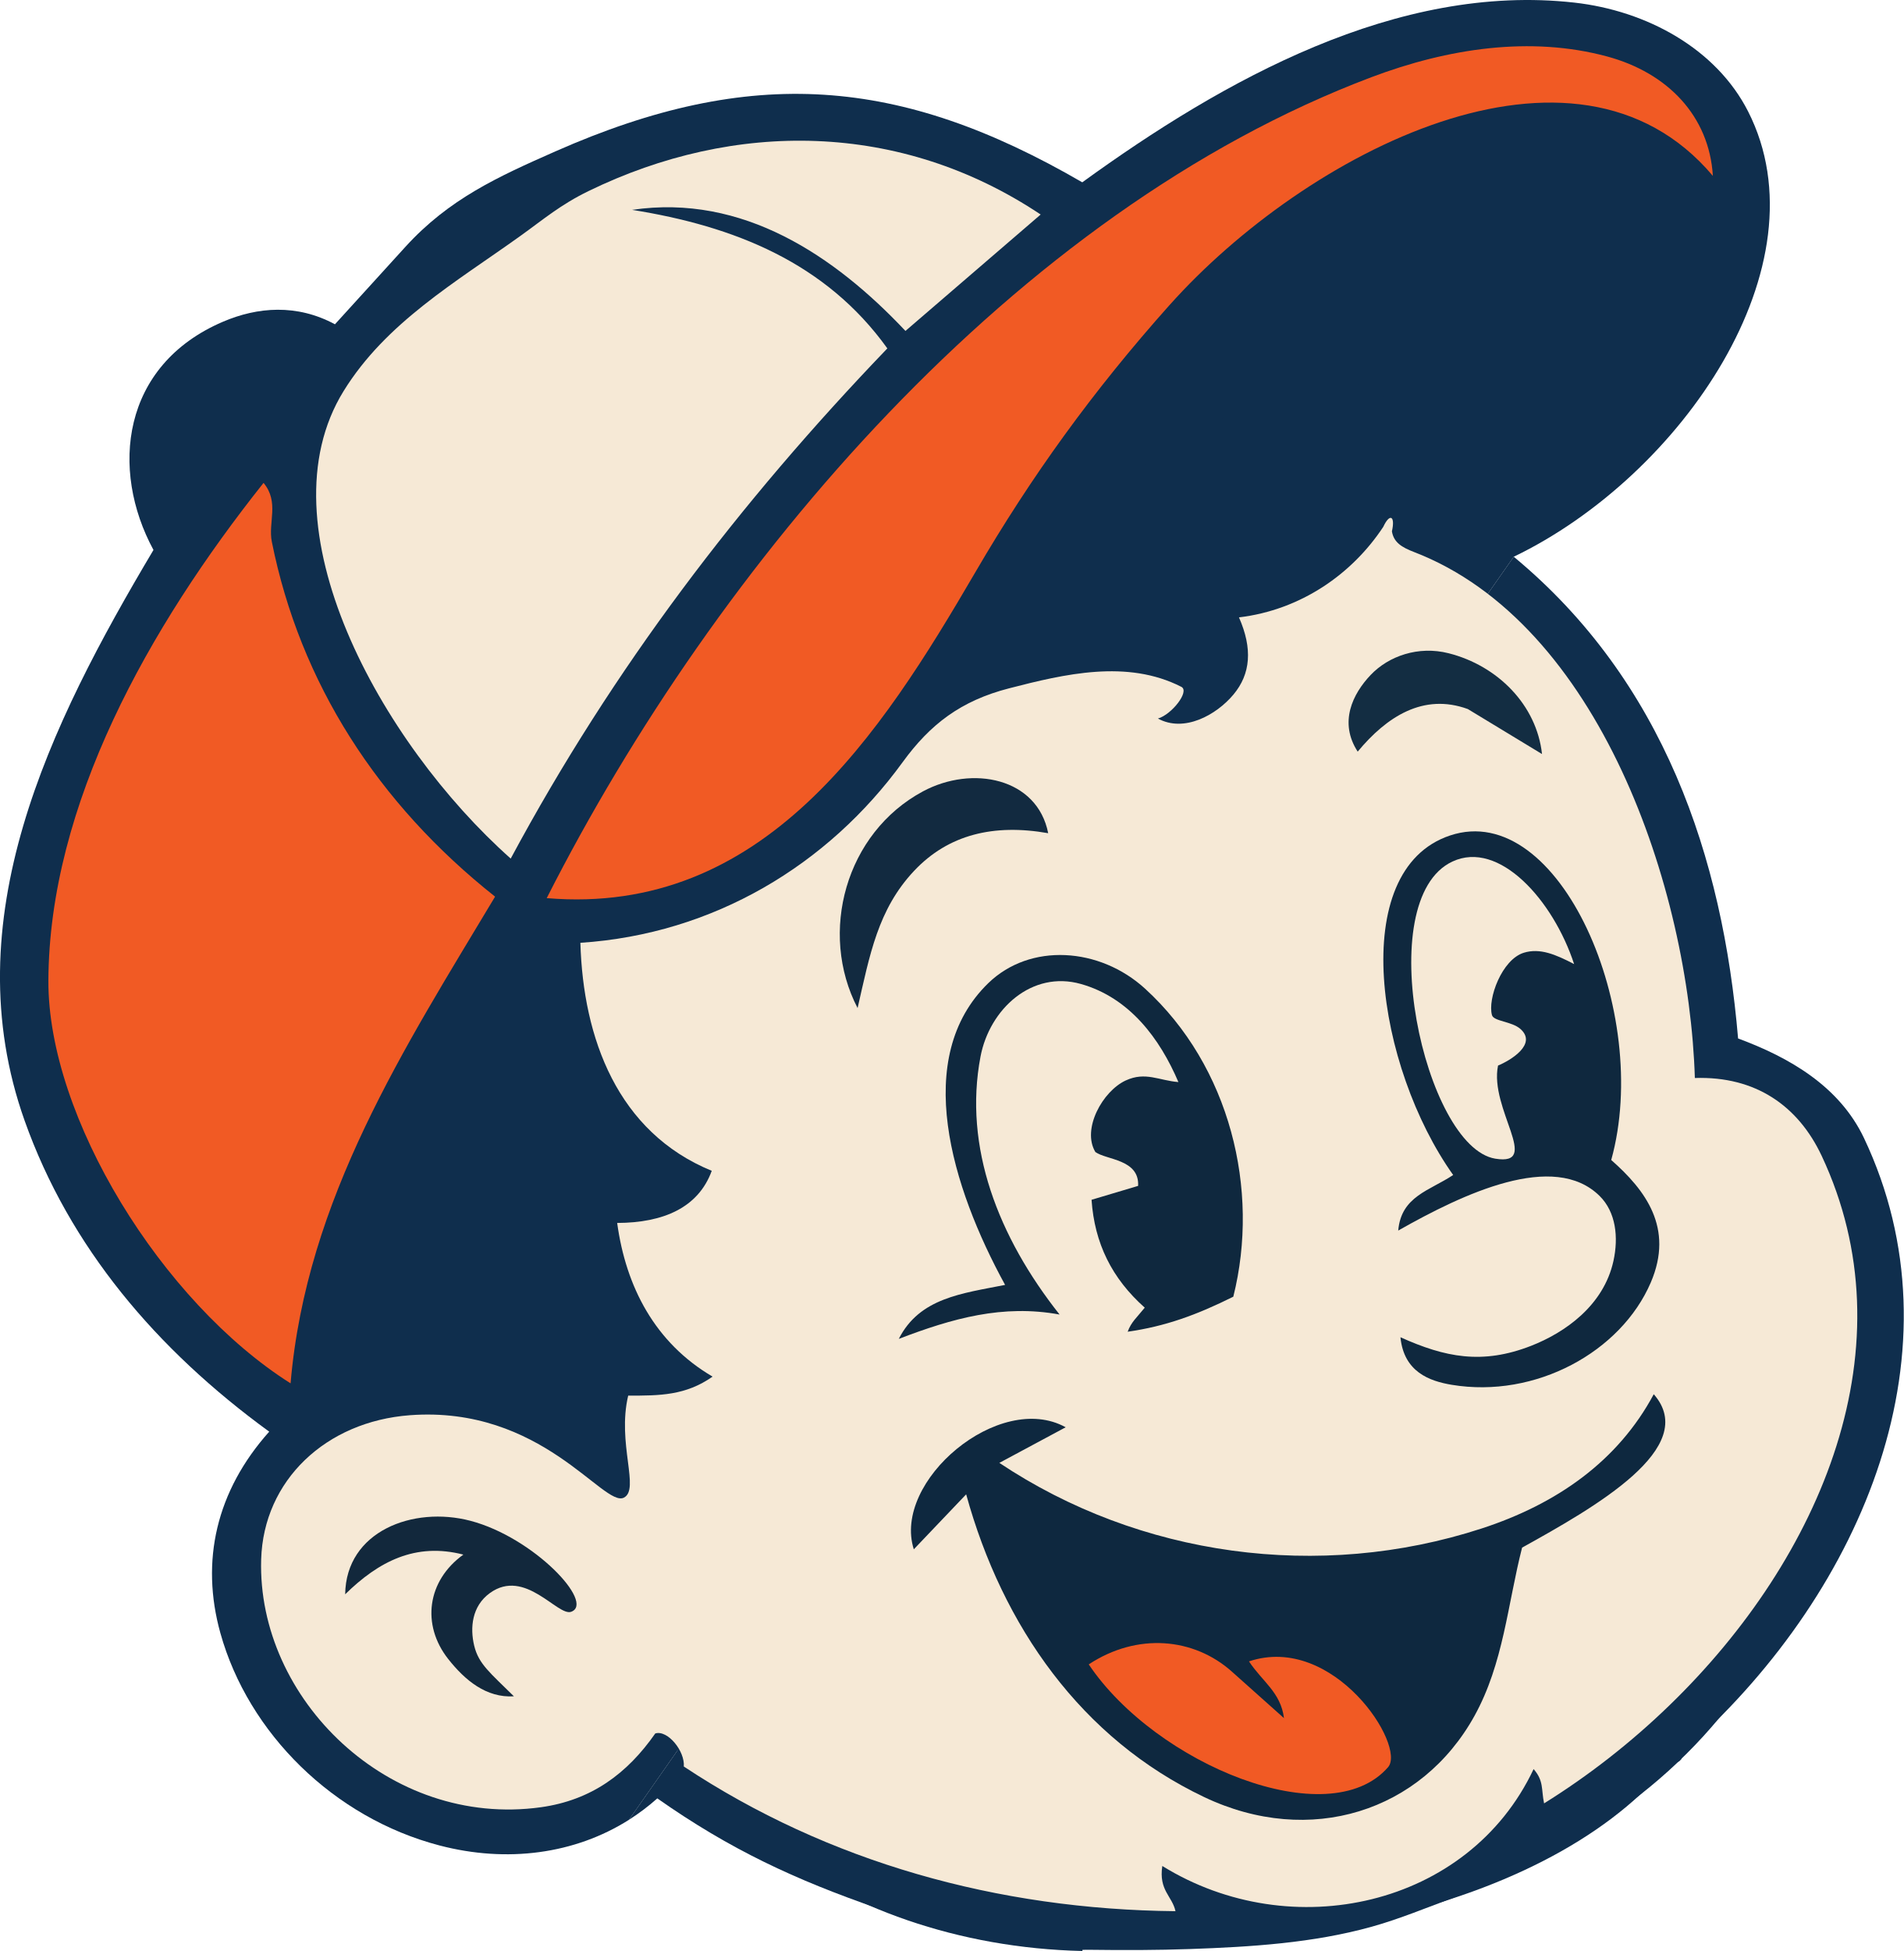
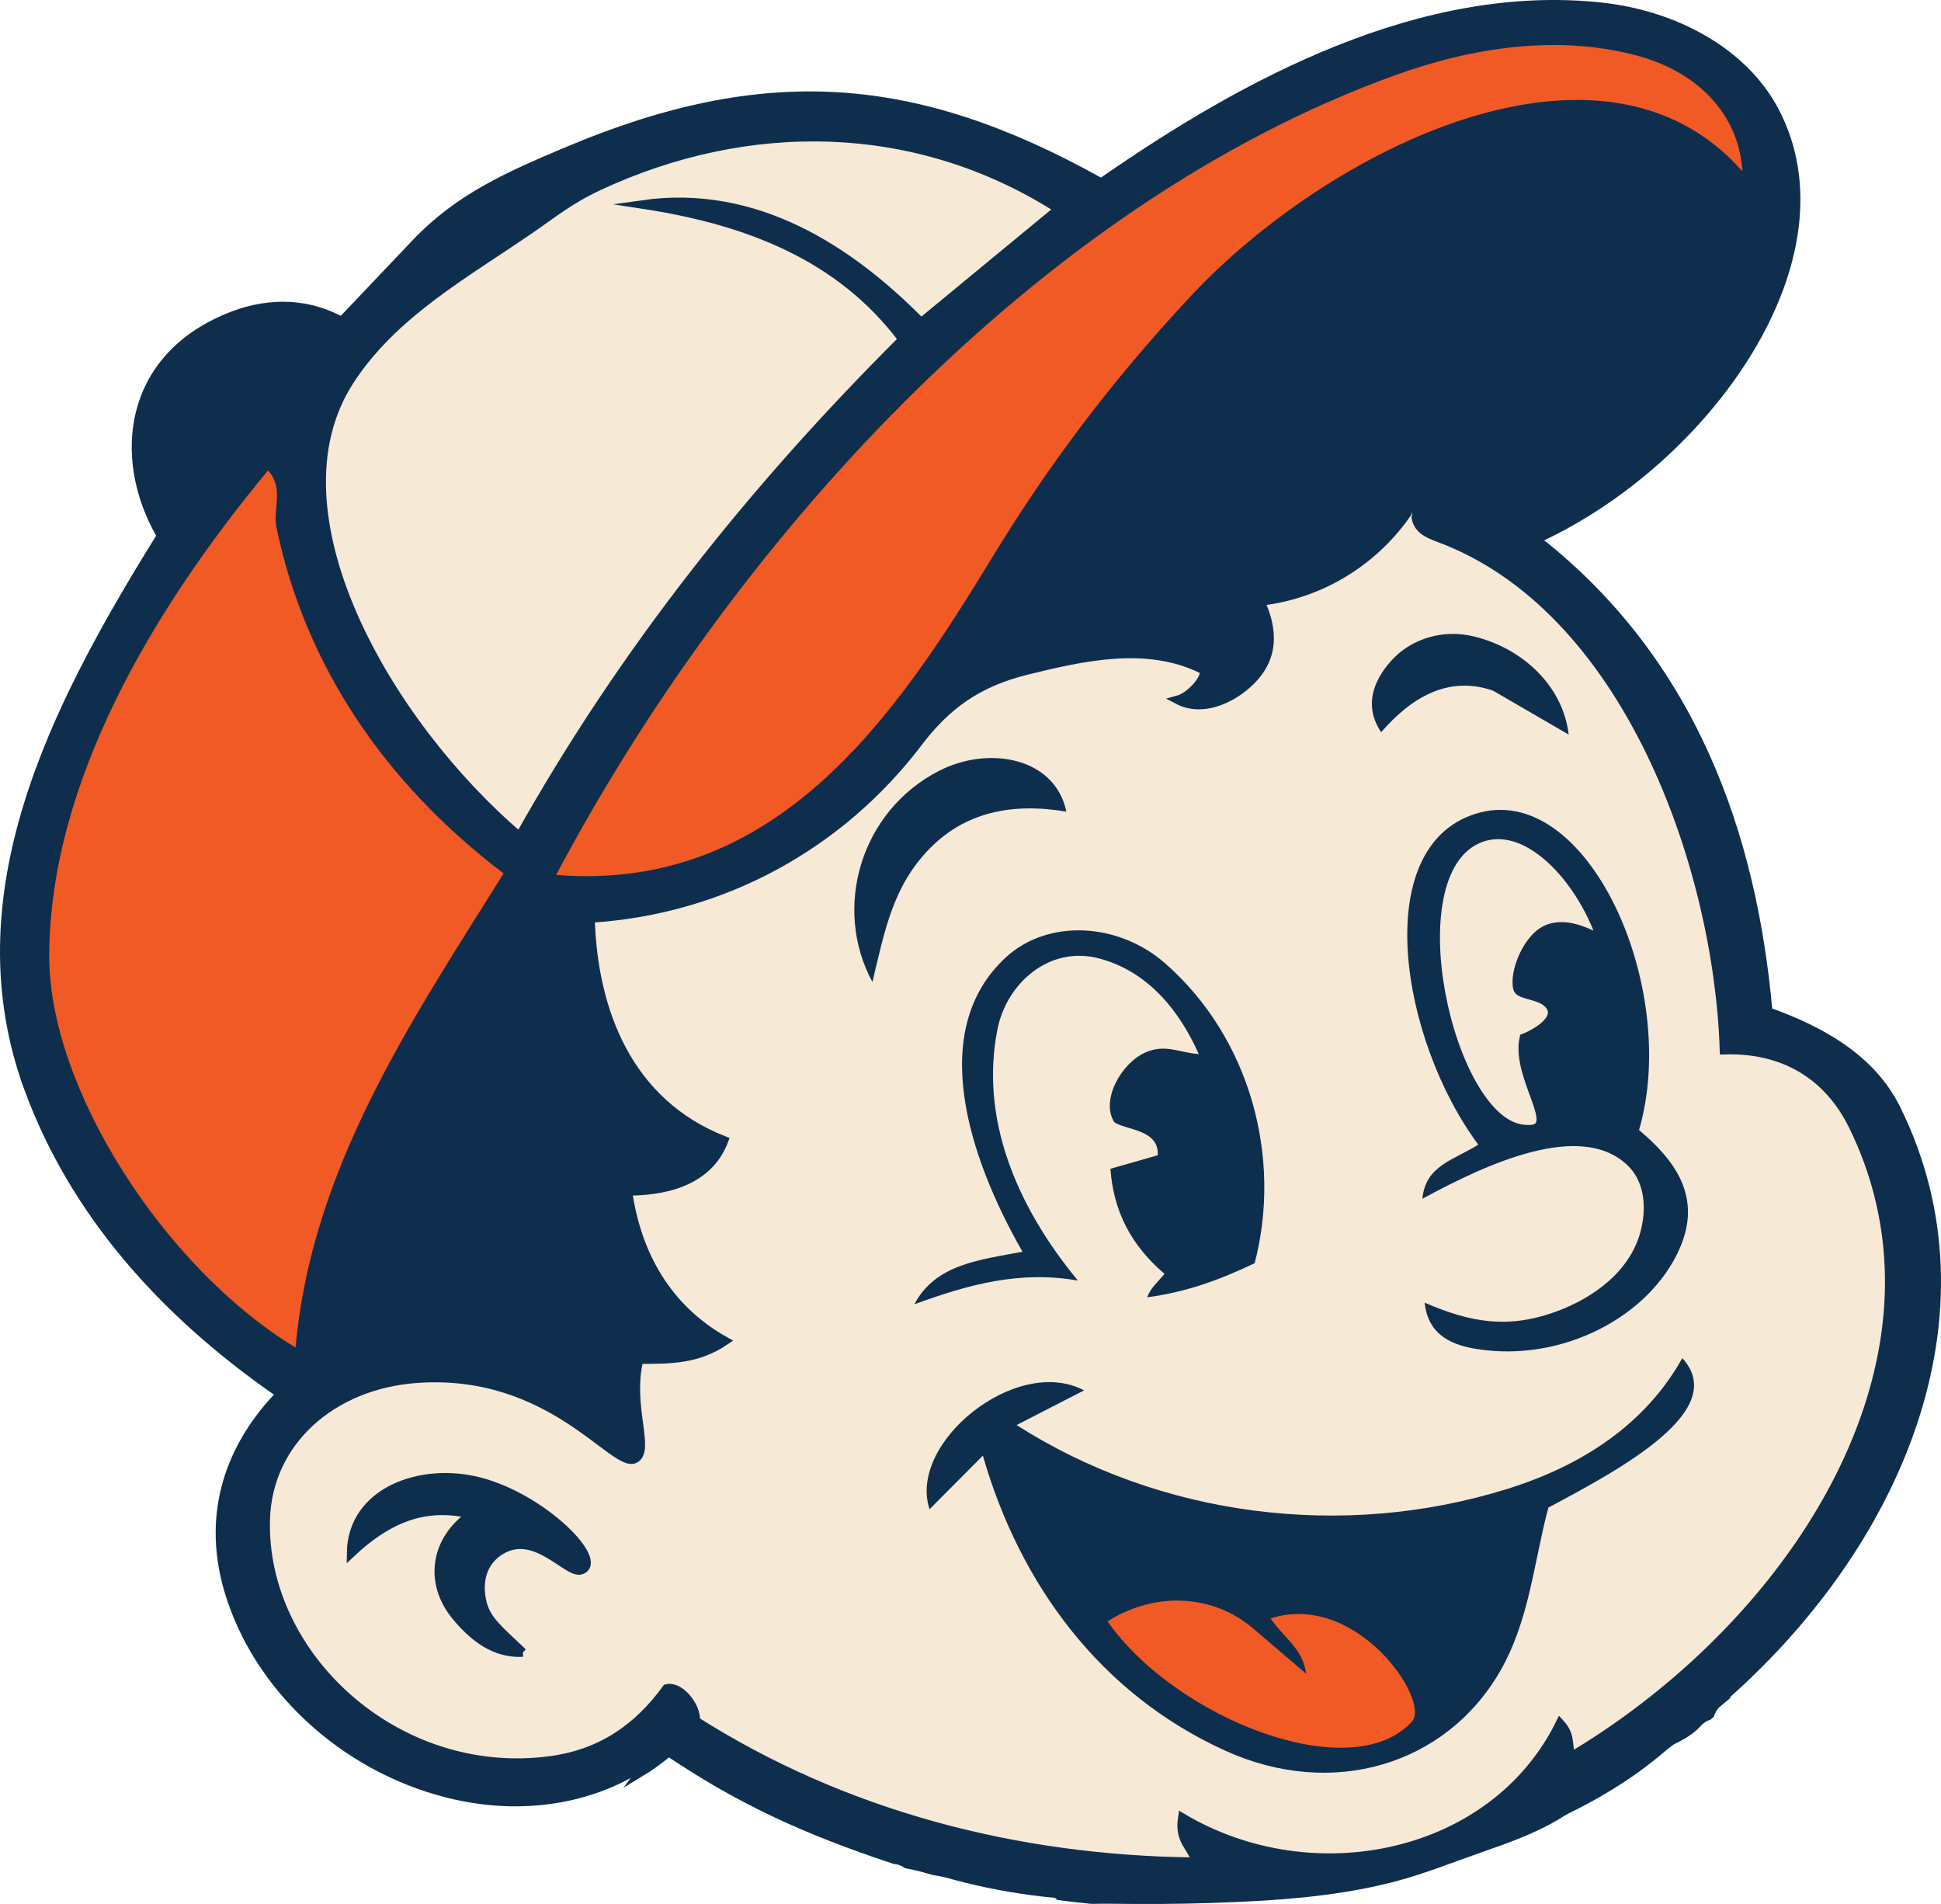
- <svg xmlns="http://www.w3.org/2000/svg" id="Layer_2" data-name="Layer 2" viewBox="0 0 880.88 902.63">
-   <defs>
-     <style>
-       .cls-1 {
-         fill: #f15a24;
-       }
- 
-       .cls-2 {
-         fill: #0f2e4d;
-       }
- 
-       .cls-3 {
-         fill: #132d42;
-       }
- 
-       .cls-4 {
-         fill: #0e283f;
-       }
- 
-       .cls-5 {
-         fill: #f6e9d6;
-       }
- 
-       .cls-6 {
-         fill: #0f283e;
-       }
- 
-       .cls-7 {
-         fill: #12283c;
-       }
- 
-       .cls-8 {
-         fill: #122a40;
-       }
-     </style>
-   </defs>
-   <g id="Layer_2-2" data-name="Layer 2">
-     <g>
-       <ellipse class="cls-2" cx="549.02" cy="758.21" rx="245.52" ry="138.77" />
-       <path class="cls-2" d="M596.24,660.23l248.35-17.41c.5,5.79.74,11.6.74,17.41,0,123.63-112.45,225.37-249.1,225.37-36.01,0-71.59-7.06-104.29-20.7l104.29-204.66Z" />
-       <path class="cls-2" d="M509.42,734.02l-8.61,168.61c-114.9-2.66-207.55-75-209.76-163.78-.97-38.85,15.48-76.91,46.55-107.72l171.82,102.88Z" />
-       <path class="cls-2" d="M291.01,841.94c-25.03,15.83-56.35,20.05-87.66,11.86-48.95-12.8-88.45-51.95-101.37-98.21-9.31-33.36-1.95-65.76,22.58-93.23-52.22-38.04-92.4-85.4-113.2-143.98-32.92-92.71,11.4-182.83,59.65-263.94-20.15-37.16-14.85-85.45,32.1-105.57,16.06-6.88,34.24-8.34,51.87,1.16l32.56-35.79c20.21-22.21,42.78-32.43,69.45-44.21,90.62-40,159.44-34.62,243.77,14.32C566.25,36.86,646.52-7.96,728.4,1.2c33.7,3.77,65.77,21.45,80.46,50.41,36.06,71.07-30.86,168.62-108.45,205.96" />
-       <path class="cls-2" d="M474.24,897.17c.26.03.51.07.77.1,3.02.41,5.25,1.55,6.77,3.12,4.88.67,9.8,1.24,14.73,1.76,2.92-.03,5.75-.1,8.27-.07,15.28.2,30.63.18,45.91-.36,28.12-.99,56.84-2.76,83.96-10.31,13.15-3.66,25.78-9,38.56-13.66,12.05-4.38,24.25-8.89,35.04-15.69,2.66-1.67,5.2-3.49,7.69-5.38,1.03-3.47,3.79-6.44,8.71-7.56.34-.08.67-.17,1-.26,5.11-4.28,10.18-8.62,15.61-12.51,9.1-6.52,23.72-9.74,30.71-17.93,1.55-1.82,3.28-2.97,5.06-3.6.27-.27.51-.57.81-.82,0,0,0,0,0,0,.33-1.05.8-2.05,1.41-2.98,0,0,0,0,0-.01.61-.93,1.35-1.77,2.24-2.49.14-.13.26-.27.4-.39-.11,0-.22-.01-.33-.02,81.4-73.27,127.01-184.13,80.94-281.49-11.42-24.14-34.67-37.42-58.3-46.18-7.12-84-34.48-165.45-103.8-222.87l-409.4,584.36c4.6-2.91,8.99-6.22,13.13-9.91,33.57,23.58,63.62,37.61,102.63,51.1,2.27.27,4.15,1.05,5.69,2.14,4.11.77,8.14,1.95,12.17,3.18,6.56,1.05,12.98,2.61,19.54,4.09,9.2,2.08,18.51,3.12,27.84,4.34.78.05,1.52.14,2.23.29Z" />
-       <path class="cls-5" d="M236.3,397.22c-60.35-53.67-115.74-154.04-77.33-216.27,19.58-31.72,51.91-50.37,81.81-71.8,10.94-7.84,18.48-14.4,31.59-20.78,67.43-32.82,144.21-32.45,209.14,10.88l-62.56,53.86c-32.62-34.63-75.23-63.57-126.48-56.02,47.23,7.54,89.6,24.38,118.1,64.1-68.37,71.2-126.79,147.67-174.26,236.02Z" />
-       <path class="cls-1" d="M541.13,141.15c-35.49,39.75-64.08,79.4-89.81,123.53-43.88,75.24-97.91,159.31-198.36,150.84,78.47-154.7,216.48-317.5,381.56-379.8,35.36-13.35,73.6-19.18,109.1-9.59,28.02,7.57,47.24,27.58,48.91,55.25-63.9-75.84-188.61-10.55-251.39,59.77Z" />
-       <path class="cls-2" d="M139.31,181.85c7.14,4.57-33.22,23.17-50.1,48.91-13.88-9.14-10.85-22.5-1.93-33.43,10.66-13.06,44.82-20.11,52.03-15.48Z" />
-       <path class="cls-2" d="M644.03,245.82l-4-2.09c6.27-9.51,10.67-21.96,9.49-34.33-1.67-17.45-18.62-26.78-36.48-27.59-32.37-1.47-54.7,16.19-83.28,33.52,17.57-26.2,52.85-40.2,85.91-39.53,19.43.39,35.64,12.97,39.47,26.75,4.44,15.97.35,33.28-11.11,43.27Z" />
-       <path class="cls-1" d="M134.45,640.01c-59.58-37.66-112.29-123.14-112.06-186.25.3-81.49,46.48-163.58,99.55-230.35,7.4,8.9,2.04,18.31,3.83,27.22,13.08,65.32,49.01,121.18,103.3,164.2-41.73,69.71-87.37,139.75-94.62,225.18Z" />
-       <path class="cls-5" d="M859.21,601.51c3.63,90.61-62.25,181.47-144.77,232.82-1.37-6.55-.06-10.37-4.85-15.86-30.06,63.81-112.21,81.75-171.8,44.82-1.71,11.32,4.59,13.92,6.1,20.92-82.25-.79-160.75-22.68-227.5-66.94.59-7.04-7.42-17.04-13.2-15.29-12.95,18.59-29.58,30.9-52.93,34.14-70.3,9.75-131.34-50.13-129.42-114.66,1.09-36.61,29.97-63.81,68.81-66.71,61.08-4.55,89.57,42.81,98.98,38.15,7.6-3.76-3.21-25.09,2.03-47.22,14.49.04,26.6-.02,39.04-8.79-26.65-15.63-40.1-41.54-44.14-71.09,21.5-.08,37.58-7.14,43.76-24.12-43.63-17.89-59.52-61.38-60.78-105.49,61.62-4.04,114.53-35.98,149.09-83.55,12.79-17.6,26.96-28.43,49.23-34.18,25.69-6.63,54.65-13.5,79.73-.7,4.05,2.07-4.51,12.88-10.83,14.67,12.12,6.64,27.02-1.63,34.92-11.06,8.03-9.58,8.94-21.31,2.58-35.74,28.7-3.44,52.41-20.11,66.77-41.89,3-6.47,5.64-5.07,4,2.09.85,5.12,4.51,7.36,10.22,9.56,85.78,32.99,127.24,155.76,129.95,243.35,28.2-.93,47.87,12.99,58.7,36.06,10.24,21.82,15.41,44.26,16.31,66.72" />
-       <path class="cls-6" d="M520.9,499.87c9.11-4.21,15.38.05,24.34.75-8.55-20.05-22.55-38.99-45.07-45.37-22.76-6.45-42.31,11.61-46.49,33.55-7.97,41.88,8.18,83.48,36.58,119.37-26.25-4.81-49.51,1.74-74.39,11.26,9.63-18.99,29.23-21,49.18-24.97-24.8-45.28-43.24-105.21-7.76-139.62,19.32-18.73,51.46-16.69,72.57,2.61,39.14,35.78,53.23,92.89,40.78,142.47-17.15,8.53-31.47,13.71-48.87,16.2,1.62-4.5,4.26-6.59,7.9-11.13-15.24-13.55-23.24-29.8-24.62-49.91l21.55-6.43c.64-12.39-14.74-11.97-19.78-15.67-6.36-10.59,3.3-28.13,14.08-33.12Z" />
-       <path class="cls-8" d="M422.95,402.9c-16.8,17.85-20.52,38.96-26.15,63.48-18.14-34.9-5.56-81.04,30.24-100.25,22.81-12.24,52.91-6.29,57.95,19.35-25.1-4.43-46.16.54-62.05,17.43Z" />
-       <path class="cls-7" d="M237.8,784.8c-12.74.79-22.59-7.34-30.43-17.28-12.47-15.83-9.76-36.19,7.02-48.28-22.14-5.71-39.18,3.15-54.68,18.36.34-29.11,31.39-41,58-33.99,29.33,7.73,57.73,38.01,46.57,42.08-6.23,2.27-21.31-20.45-37.6-8.67-8.42,6.09-9.24,16.16-7.28,24.33,2.05,8.57,7.42,12.58,18.38,23.45Z" />
-       <path class="cls-3" d="M679.12,328.03c-20.55-7.48-37.52,3.55-50.92,19.71-8.81-13.53-2.36-26.7,6.01-35.49,8.28-8.69,21.98-13.59,36.07-10.02,22.71,5.76,40.71,23.94,43.2,46.63l-34.36-20.84Z" />
-       <path class="cls-4" d="M447.04,691.35l-24.23,25.44c-10.05-31.62,39.63-73.43,70.27-56.46l-30.69,16.47c64.81,43.27,147.99,54.83,223.14,30.36,34.92-11.37,63.12-31.25,79.65-62.12,21.62,24.65-27.23,52.27-60.92,70.97-6.71,26.2-8.57,53.52-22.04,77.86-24.52,44.29-76.08,60.82-125.03,37.56-56.82-26.99-93.34-79.05-110.15-140.07Z" />
-       <path class="cls-1" d="M577.91,768.63c39.2-13.07,72.92,39.09,64.33,48.97-27.37,31.46-107.34-1.26-138.49-47.57,22.47-14.8,48.64-12.37,66.25,3.36l24.09,21.51c-1.5-11.97-10.02-16.88-16.19-26.26Z" />
-       <path class="cls-6" d="M647.98,618.68c20.62,9.28,37.85,12.81,60.52,3.94,15.4-6.03,33.49-18.47,38.04-39.28,2.38-10.92,1.16-22.56-6.42-30.04-21.18-20.89-62.98-1.11-93.17,16.02,1.37-15.94,14.57-18.45,25.42-25.71-35.35-49.72-49.6-141.01-1.42-157.08,50.6-16.87,93.51,82.04,74.55,150.14,15.77,13.89,29.15,31.37,18.32,56.64-13.79,32.16-53.33,53.81-92.12,47.37-10.27-1.71-22.15-5.95-23.72-22Z" />
-       <path class="cls-5" d="M703.5,476.06c7.89,7-4.56,14.53-10.37,16.92-4.14,20.06,20.26,46.61-1.27,43.08-32.77-5.38-57.71-119.72-19.85-137.46,21.62-10.13,46.66,17.9,56.32,47.43-8.56-4.45-15.77-7.52-23.22-5.26-10.24,3.11-16.89,21.45-14.78,28.89.82,2.89,9.17,2.85,13.17,6.4Z" />
-     </g>
+ <svg xmlns="http://www.w3.org/2000/svg" id="a" width="1786.74" height="1752.43" viewBox="0 0 1786.74 1752.43">
+   <g id="b">
+     <ellipse cx="1111.134" cy="1469.373" rx="496.887" ry="268.933" fill="#0f2e4d" />
+     <path d="M1206.688,1279.51l502.632-33.729c.992,11.235,1.515,22.47,1.515,33.729,0,239.595-227.565,436.751-504.121,436.751-72.886,0-144.885-13.69-211.06-40.125l211.06-396.626h-.026Z" fill="#0f2e4d" />
+     <path d="M1030.962,1422.498l-17.419,326.761c-232.552-5.146-420.057-145.348-424.523-317.391-1.959-75.294,31.338-149.054,94.196-208.745l347.719,199.375h.026Z" fill="#0f2e4d" />
+     <path d="M588.968,1631.644c-50.663,30.684-114.043,38.851-177.398,22.989-99.054-24.807-179.017-100.667-205.158-190.335-18.855-64.649-3.943-127.433,45.701-180.682-105.687-73.736-187.008-165.505-229.105-279.036-66.619-179.667,23.059-354.306,120.729-511.502-40.765-72.013-30.058-165.599,64.948-204.592,32.513-13.336,69.309-16.168,104.982,2.242l65.888-69.346c40.896-43.052,86.571-62.855,140.55-85.679,183.404-77.512,322.675-67.104,493.361,27.757C1145.997,71.433,1308.432-15.426,1474.156,2.323c68.212,7.317,133.107,41.565,162.852,97.693,72.991,137.724-62.467,326.785-219.495,399.152" fill="#0f2e4d" />
+     <path d="M959.799,1738.684c.522.071,1.045.118,1.541.189,6.111.802,10.629,2.998,13.684,6.043,9.871,1.298,19.821,2.408,29.797,3.399,5.902-.047,11.621-.189,16.74-.118,30.92.401,61.997.354,92.917-.685,56.904-1.935,115.036-5.334,169.929-19.968,26.611-7.105,52.177-17.443,78.057-26.459,24.365-8.497,49.07-17.23,70.928-30.401,5.38-3.234,10.524-6.774,15.564-10.409,2.089-6.727,7.652-12.486,17.628-14.657.679-.142,1.358-.33,2.037-.496,10.342-8.308,20.605-16.711,31.599-24.24,18.411-12.651,47.999-18.882,62.153-34.744,3.134-3.54,6.633-5.759,10.237-6.963.548-.519,1.045-1.109,1.645-1.582h0c.679-2.03,1.619-3.989,2.847-5.783v-.024c1.227-1.794,2.742-3.422,4.518-4.839.287-.26.522-.519.81-.755-.235,0-.444-.024-.679-.047,164.732-141.996,257.048-356.831,163.818-545.514-23.112-46.781-70.171-72.509-117.987-89.503-14.389-162.79-69.779-320.624-210.068-431.913l-828.571,1132.476c9.323-5.641,18.202-12.038,26.559-19.189,67.951,45.696,128.772,72.886,207.717,99.015,4.596.519,8.409,2.03,11.517,4.154,8.331,1.487,16.478,3.776,24.626,6.16,13.266,2.03,26.272,5.051,39.538,7.931,18.62,4.036,37.449,6.043,56.356,8.426,1.567.095,3.082.26,4.492.566l.052-.071Z" fill="#0f2e4d" stroke="#0e2e4d" stroke-miterlimit="10" stroke-width="8" />
+     <path d="M478.241,769.802c-122.139-104.019-234.25-298.532-156.506-419.12,39.642-61.486,105.06-97.622,165.568-139.14,22.145-15.2,37.396-27.899,63.929-40.267,136.476-63.61,291.859-62.879,423.269,21.101l-126.605,104.396c-66.018-67.104-152.249-123.184-255.977-108.574,95.58,14.61,181.341,47.253,239.003,124.223-138.382,137.984-256.604,286.164-352.681,457.404v-.024Z" fill="#f6e9d6" stroke="#0e2e4d" stroke-miterlimit="10" stroke-width="8" />
+     <path d="M1095.178,273.547c-71.816,77.04-129.686,153.869-181.759,239.406-88.817,145.82-198.159,308.728-401.463,292.324C670.76,505.494,950.058,189.992,1284.171,69.239c71.581-25.869,148.959-37.175,220.801-18.599,56.695,14.681,95.606,53.437,98.975,107.064-129.321-146.976-381.72-20.44-508.769,115.82v.024Z" fill="#f15a24" />
+     <path d="M272.091,1240.306c-120.572-72.981-227.251-238.651-226.781-360.962.601-157.928,94.066-317.013,201.476-446.405,14.964,17.254,4.126,35.475,7.73,52.753,26.454,126.583,99.184,234.827,209.049,318.217-84.455,135.104-176.823,270.822-191.5,436.397h.026Z" fill="#f15a24" />
+     <path d="M1738.882,1165.696c7.338,175.607-125.978,351.686-292.982,451.197-2.768-12.698-.104-20.086-9.819-30.731-60.848,123.657-227.094,158.424-347.693,86.859-3.447,21.927,9.297,26.978,12.352,40.55-166.456-1.534-325.338-43.949-460.43-129.722,1.201-13.643-15.016-33.021-26.715-29.646-26.219,36.018-59.855,59.881-107.123,66.159-142.274,18.906-265.823-97.15-261.932-222.223,2.194-70.951,60.665-123.68,139.27-129.274,123.628-8.828,181.263,82.965,200.327,73.925,15.382-7.293-6.503-48.622,4.126-91.509,29.327.095,53.823-.047,78.997-17.041-53.927-30.306-81.139-80.51-89.339-137.771,43.507-.165,76.046-13.855,88.555-46.758-88.294-34.673-120.468-118.96-123.001-204.426,124.724-7.836,231.795-69.724,301.731-161.917,25.88-34.106,54.554-55.09,99.628-66.23,51.995-12.864,110.596-26.152,161.364-1.345,8.2,4.012-9.114,24.972-21.91,28.418,24.522,12.864,54.684-3.163,70.667-21.431,16.243-18.576,18.098-41.305,5.223-69.275,58.079-6.68,106.078-38.969,135.118-81.195,6.059-12.533,11.412-9.819,8.096,4.036,1.724,9.913,9.14,14.28,20.683,18.528,173.611,63.917,257.518,301.86,262.976,471.613,57.061-1.794,96.886,25.161,118.796,69.889,20.735,42.297,31.181,85.774,33.009,129.298" fill="#f6e9d6" stroke="#0e2e4d" stroke-miterlimit="10" stroke-width="8" />
+     <path d="M1054.23,968.728c18.437-8.167,31.129.095,49.279,1.463-17.314-38.851-45.623-75.553-91.219-87.921-46.04-12.486-85.631,22.494-94.092,65.027-16.139,81.171,16.557,161.776,74.036,231.334-53.144-9.323-100.203,3.375-150.552,21.833,19.482-36.797,59.15-40.692,99.55-48.386-50.193-87.756-87.511-203.907-15.695-270.586,39.094-36.302,104.146-32.336,146.87,5.051,79.206,69.346,107.724,180.021,82.523,276.109-34.707,16.522-63.694,26.553-98.923,31.392,3.264-8.733,8.618-12.769,15.982-21.573-30.842-26.27-47.033-57.757-49.827-96.725l43.612-12.462c1.306-24.004-29.849-23.178-40.034-30.377-12.875-20.511,6.685-54.523,28.491-64.177h0Z" fill="#0e2e4d" />
+     <path d="M855.992,780.801c-34.001,34.602-41.549,75.506-52.909,123.019-36.717-67.647-11.255-157.055,61.213-194.277,46.145-23.721,107.071-12.203,117.282,37.482-50.793-8.592-93.413,1.038-125.586,33.776h0Z" fill="#0e2e4d" />
+     <path d="M481.271,1520.922c-25.775,1.534-45.727-14.233-61.579-33.493-25.253-30.684-19.743-70.125,14.206-93.563-44.813-11.07-79.285,6.113-110.648,35.57.679-56.411,63.537-79.472,117.386-65.876,59.359,14.988,116.838,73.665,94.248,81.549-12.613,4.414-43.142-39.63-76.099-16.805-17.027,11.802-18.698,31.321-14.729,47.159,3.969,15.838,15.016,24.382,37.188,45.46h.026Z" fill="#0e2e4d" stroke="#0e2e4d" stroke-miterlimit="10" stroke-width="8" />
+     <path d="M1374.45,635.713c-41.601-14.516-75.942,6.869-103.049,38.19-17.836-26.223-4.779-51.762,12.17-68.779,16.766-16.829,44.474-26.341,72.991-19.402,45.962,11.164,82.392,46.404,87.432,90.376l-69.544-40.385h0Z" fill="#0e2e4d" />
+     <path d="M904.723,1339.792l-49.044,49.307c-20.343-61.297,80.199-142.303,142.221-109.4l-62.101,31.911c131.175,83.862,299.511,106.261,451.604,58.819,70.667-22.045,127.728-60.566,161.207-120.399,43.742,47.773-55.102,101.281-123.288,137.535-13.58,50.77-17.34,103.735-44.604,150.895-49.618,85.821-153.973,117.85-253.027,72.792-114.984-52.305-188.915-153.184-222.916-271.459h-.052Z" fill="#0e2e4d" />
+     <path d="M1169.579,1489.578c79.337-25.326,147.575,75.766,130.182,94.908-55.39,60.967-217.249-2.431-280.264-92.194,45.466-28.678,98.427-23.957,134.073,6.514l48.756,41.683c-3.029-23.202-20.265-32.714-32.748-50.888v-.023Z" fill="#f15a24" />
+     <path d="M1311.409,1198.976c41.732,17.986,76.595,24.83,122.505,7.647,31.181-11.683,67.794-35.782,76.986-76.12,4.831-21.148,2.35-43.737-13.005-58.229-42.88-40.479-127.44-2.148-188.549,31.062,2.768-30.873,29.484-35.759,51.446-49.826-71.529-96.348-100.385-273.277-2.873-304.409,102.396-32.69,189.254,158.99,150.865,290.979,31.912,26.908,58.993,60.802,37.083,109.754-27.917,62.336-107.933,104.279-186.434,91.792-20.787-3.304-44.839-11.518-47.999-42.651h-.026Z" fill="#0e2e4d" />
+     <path d="M1423.755,922.584c15.956,13.572-9.219,28.159-20.97,32.785-8.383,38.874,41,90.329-2.559,83.484-66.332-10.409-116.785-231.995-40.165-266.408,43.742-19.638,94.431,34.696,113.965,91.934-17.314-8.639-31.912-14.563-47.007-10.196-20.735,6.019-34.184,41.565-29.928,55.986,1.645,5.618,18.541,5.523,26.663,12.392v.024Z" fill="#f6e9d6" stroke="#0e2e4d" stroke-miterlimit="10" stroke-width="8" />
  </g>
</svg>
